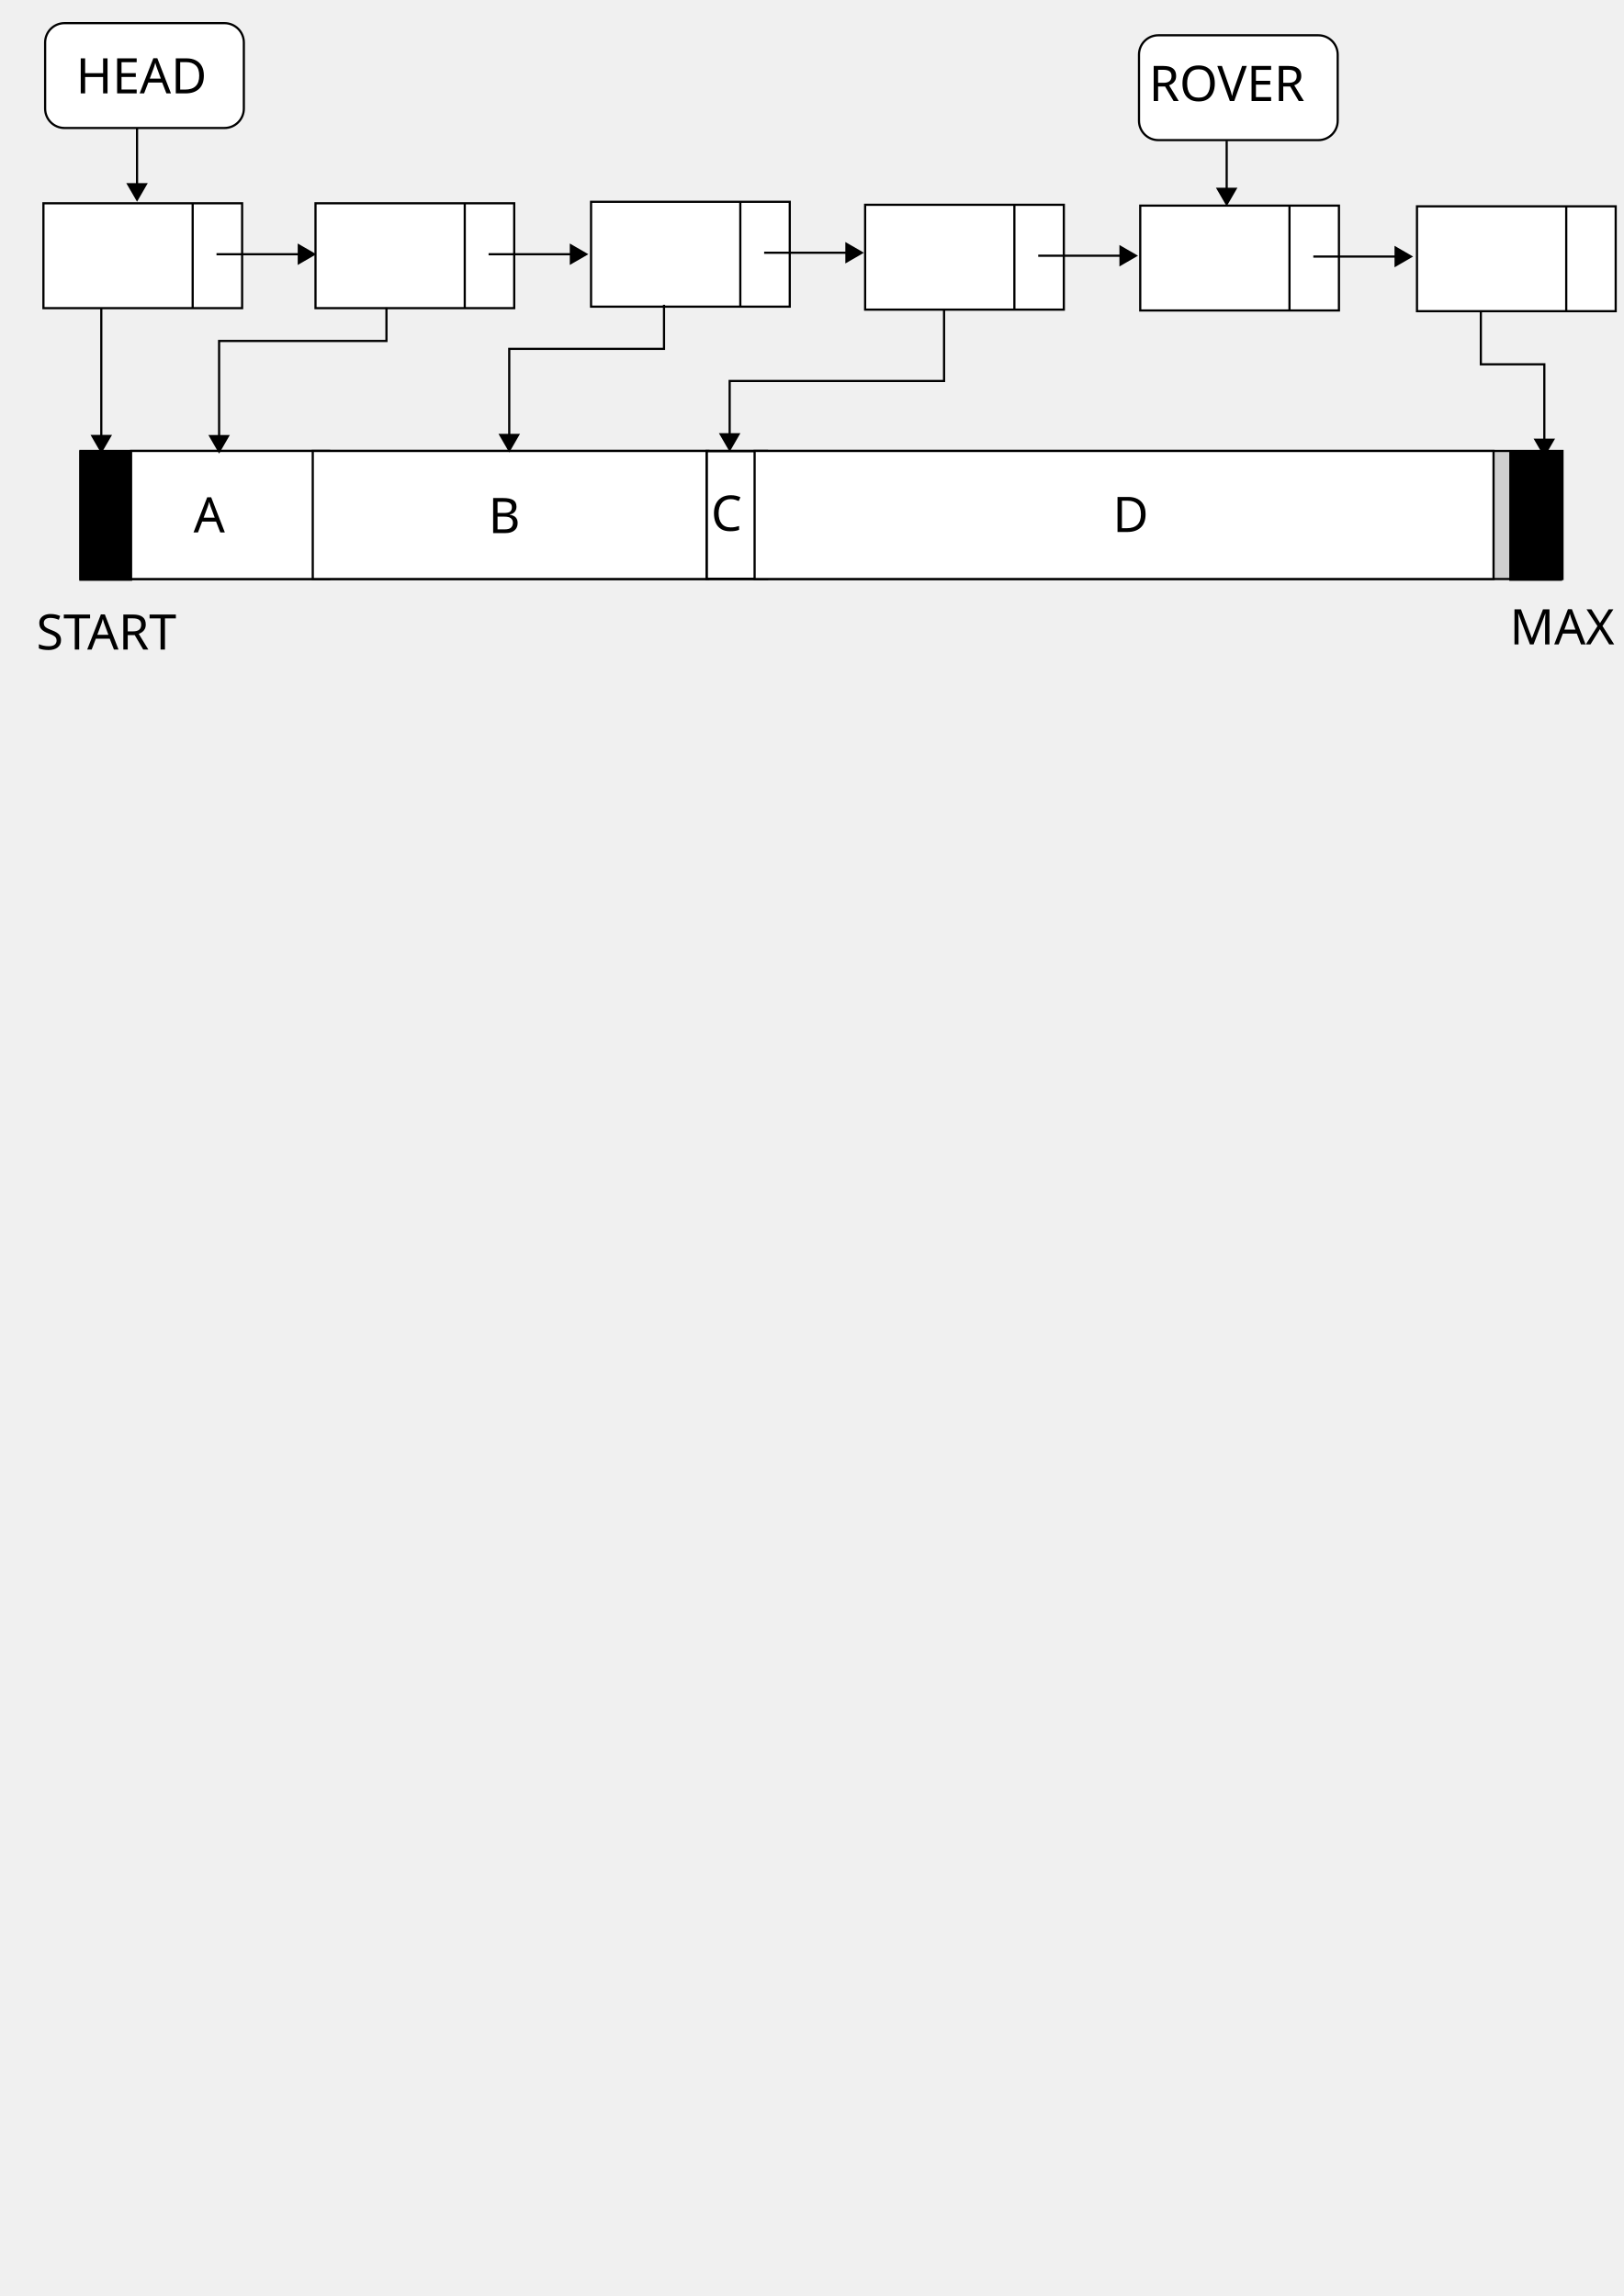
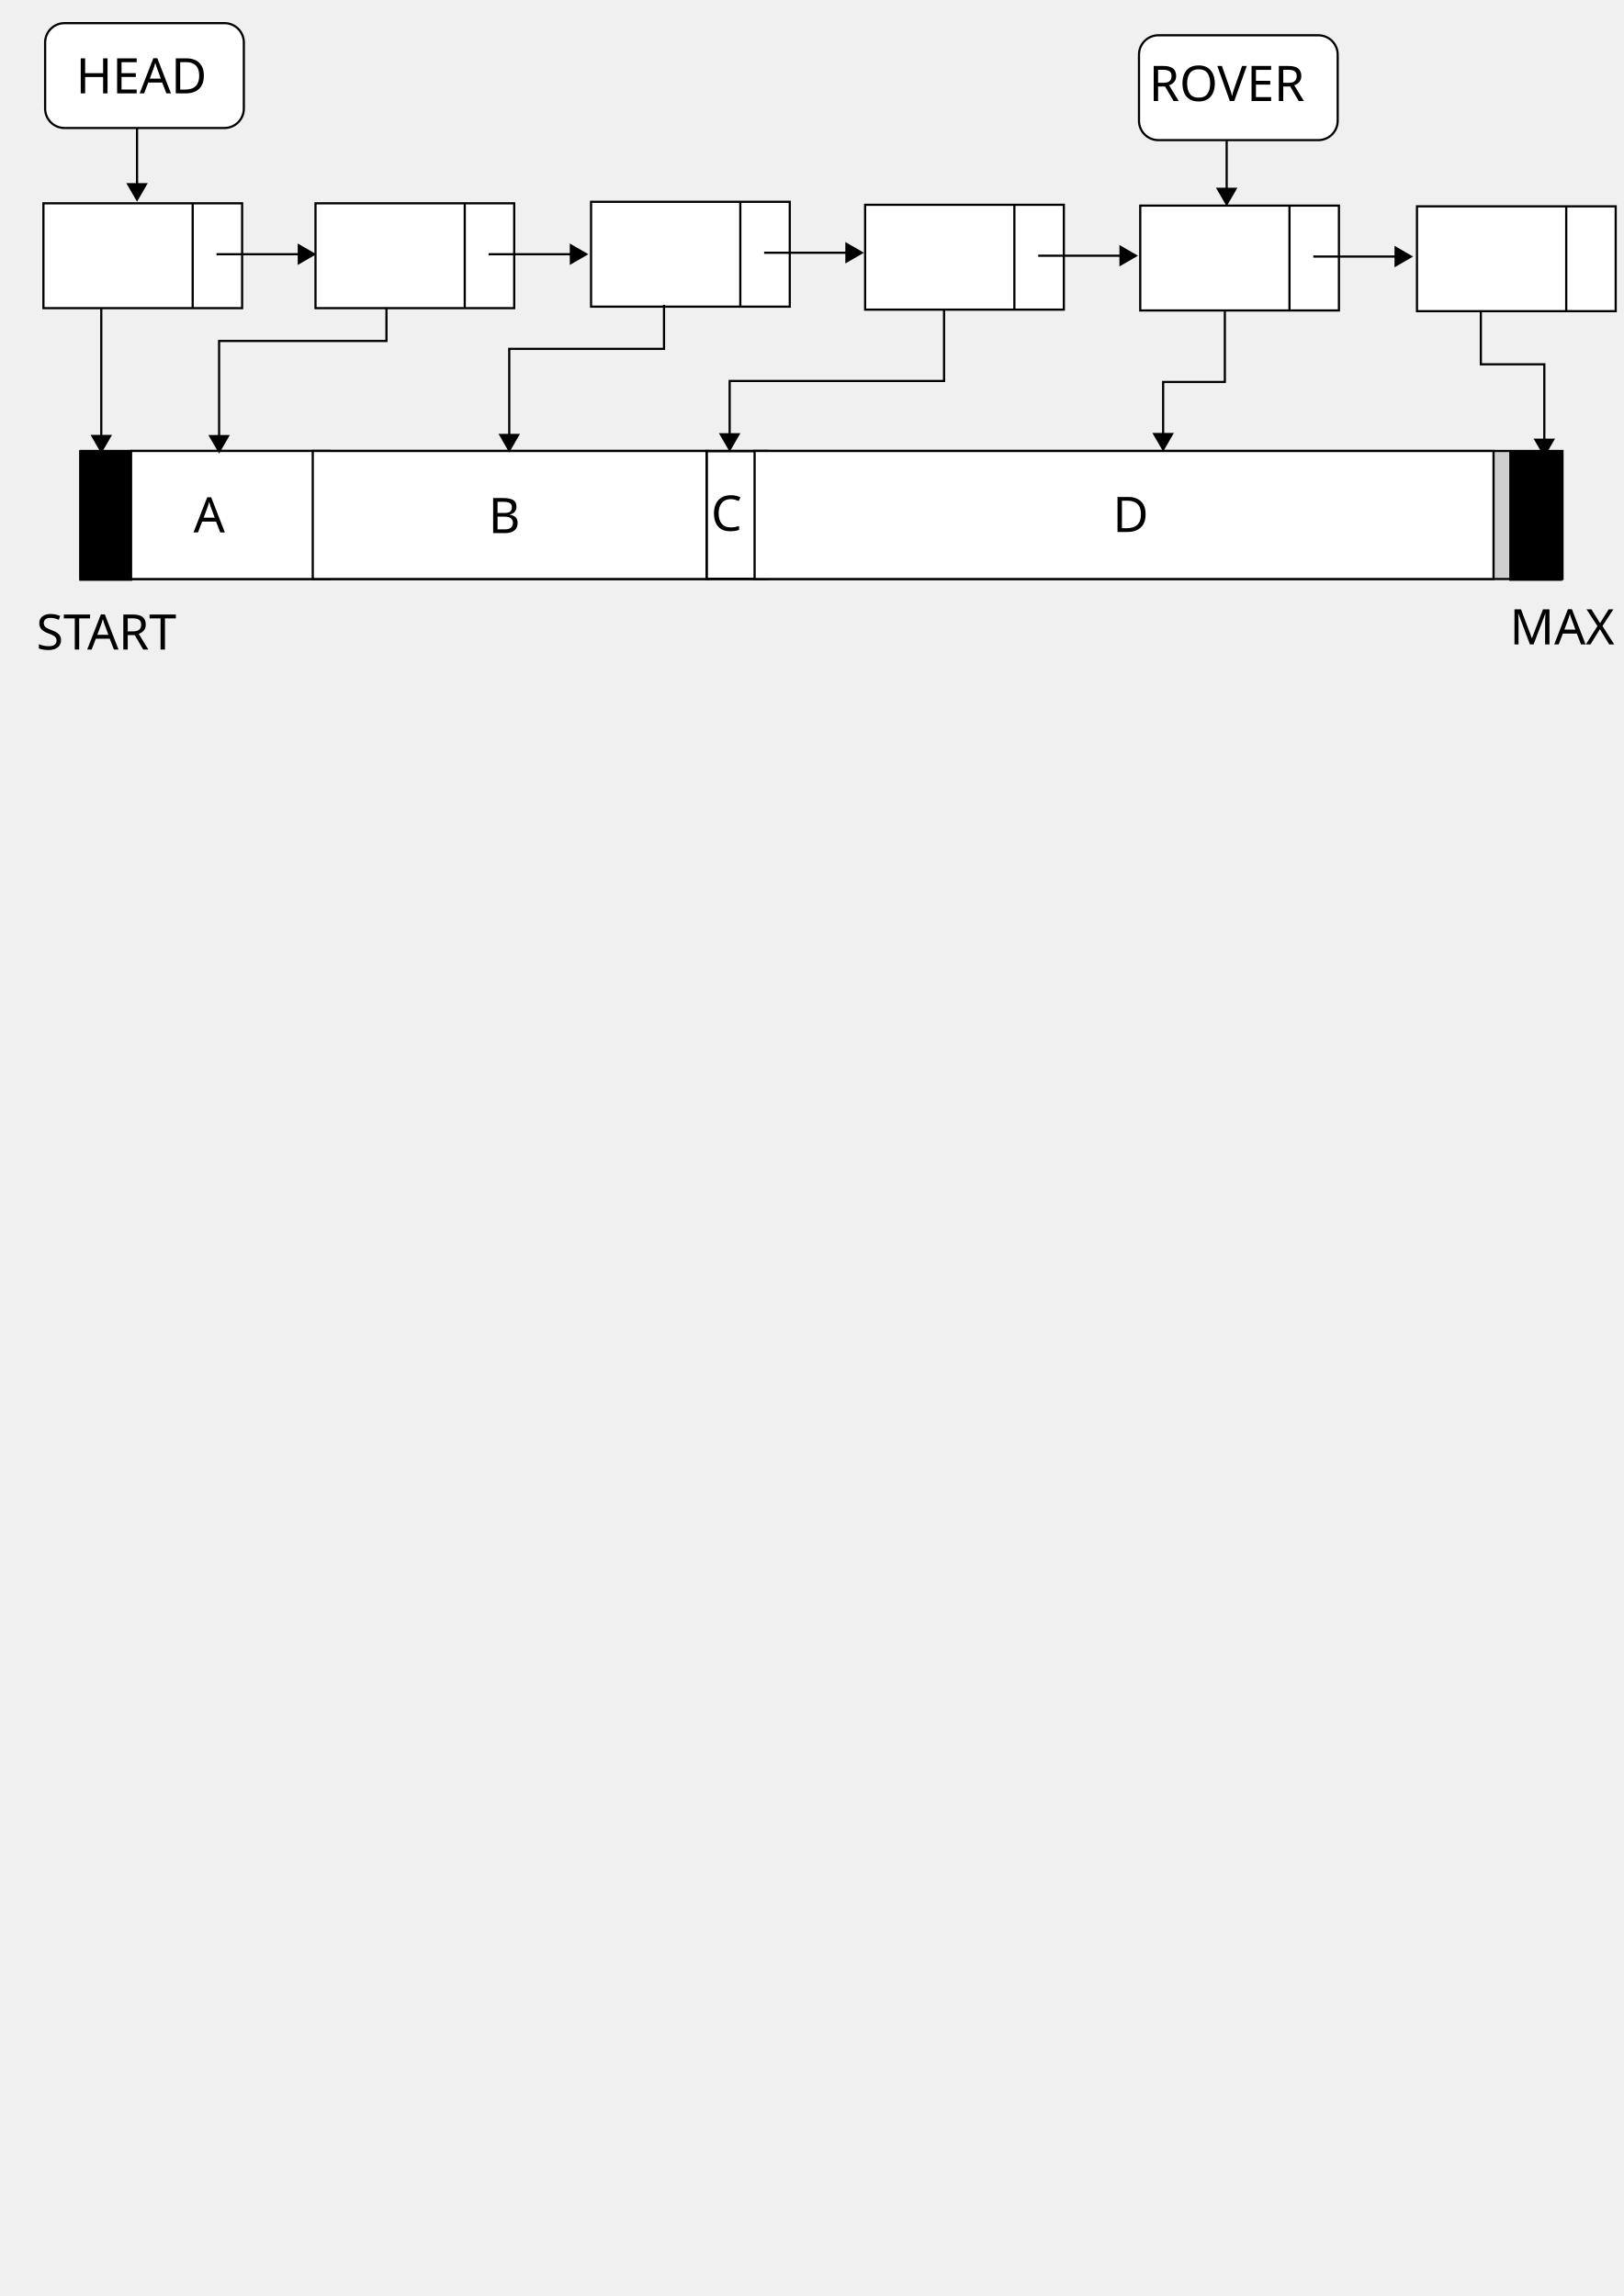
<svg xmlns="http://www.w3.org/2000/svg" width="210mm" height="297mm" viewBox="0 0 744.094 1052.362" id="svg5278" version="1.1">
  <defs id="defs5280">
    <marker style="overflow:visible" id="marker9085" refX="0.0" refY="0.0" orient="auto">
      <path transform="scale(0.8)" style="fill-rule:evenodd;stroke:#000000;stroke-width:1pt;stroke-opacity:1;fill:#000000;fill-opacity:1" d="M 5.77,0.0 L -2.88,5.0 L -2.88,-5.0 L 5.77,0.0 z " id="path9087" />
    </marker>
    <marker orient="auto" refY="0.0" refX="0.0" id="marker8562" style="overflow:visible">
      <path id="path8564" d="M 5.77,0.0 L -2.88,5.0 L -2.88,-5.0 L 5.77,0.0 z " style="fill-rule:evenodd;stroke:#000000;stroke-width:1pt;stroke-opacity:1;fill:#000000;fill-opacity:1" transform="scale(0.8)" />
    </marker>
    <marker style="overflow:visible" id="marker8472" refX="0.0" refY="0.0" orient="auto">
      <path transform="scale(0.8)" style="fill-rule:evenodd;stroke:#000000;stroke-width:1pt;stroke-opacity:1;fill:#000000;fill-opacity:1" d="M 5.77,0.0 L -2.88,5.0 L -2.88,-5.0 L 5.77,0.0 z " id="path8474" />
    </marker>
    <marker orient="auto" refY="0.0" refX="0.0" id="TriangleOutL" style="overflow:visible">
      <path id="path4323" d="M 5.77,0.0 L -2.88,5.0 L -2.88,-5.0 L 5.77,0.0 z " style="fill-rule:evenodd;stroke:#000000;stroke-width:1pt;stroke-opacity:1;fill:#000000;fill-opacity:1" transform="scale(0.8)" />
    </marker>
    <marker style="overflow:visible" id="marker6869" refX="0.0" refY="0.0" orient="auto">
      <path transform="scale(0.8)" style="fill-rule:evenodd;stroke:#000000;stroke-width:1pt;stroke-opacity:1;fill:#000000;fill-opacity:1" d="M 5.77,0.0 L -2.88,5.0 L -2.88,-5.0 L 5.77,0.0 z " id="path6871" />
    </marker>
    <marker orient="auto" refY="0.0" refX="0.0" id="marker6256" style="overflow:visible">
      <path id="path6258" d="M 5.77,0.0 L -2.88,5.0 L -2.88,-5.0 L 5.77,0.0 z " style="fill-rule:evenodd;stroke:#000000;stroke-width:1pt;stroke-opacity:1;fill:#000000;fill-opacity:1" transform="scale(0.8)" />
    </marker>
    <marker orient="auto" refY="0.0" refX="0.0" id="marker6012" style="overflow:visible">
      <path id="path6014" d="M 5.77,0.0 L -2.88,5.0 L -2.88,-5.0 L 5.77,0.0 z " style="fill-rule:evenodd;stroke:#000000;stroke-width:1pt;stroke-opacity:1;fill:#000000;fill-opacity:1" transform="scale(0.8)" />
    </marker>
    <marker orient="auto" refY="0" refX="0" id="TriangleOutL-7" style="overflow:visible">
      <path id="path4323-3" d="m 5.77,0 -8.65,5 0,-10 8.65,5 z" style="fill:#000000;fill-opacity:1;fill-rule:evenodd;stroke:#000000;stroke-width:1pt;stroke-opacity:1" transform="scale(0.8,0.8)" />
    </marker>
    <marker orient="auto" refY="0" refX="0" id="TriangleOutL-7-0" style="overflow:visible">
      <path id="path4323-3-0" d="m 5.77,0 -8.65,5 0,-10 8.65,5 z" style="fill:#000000;fill-opacity:1;fill-rule:evenodd;stroke:#000000;stroke-width:1pt;stroke-opacity:1" transform="scale(0.8,0.8)" />
    </marker>
    <marker orient="auto" refY="0" refX="0" id="TriangleOutL-7-2" style="overflow:visible">
      <path id="path4323-3-9" d="m 5.77,0 -8.65,5 0,-10 8.65,5 z" style="fill:#000000;fill-opacity:1;fill-rule:evenodd;stroke:#000000;stroke-width:1pt;stroke-opacity:1" transform="scale(0.8,0.8)" />
    </marker>
    <marker orient="auto" refY="0" refX="0" id="TriangleOutL-7-1" style="overflow:visible">
      <path id="path4323-3-1" d="m 5.77,0 -8.65,5 0,-10 8.65,5 z" style="fill:#000000;fill-opacity:1;fill-rule:evenodd;stroke:#000000;stroke-width:1pt;stroke-opacity:1" transform="scale(0.8,0.8)" />
    </marker>
    <marker orient="auto" refY="0" refX="0" id="TriangleOutL-7-1-1" style="overflow:visible">
      <path id="path4323-3-1-2" d="m 5.77,0 -8.65,5 0,-10 8.65,5 z" style="fill:#000000;fill-opacity:1;fill-rule:evenodd;stroke:#000000;stroke-width:1pt;stroke-opacity:1" transform="scale(0.8,0.8)" />
+     </marker>
+     <marker orient="auto" refY="0" refX="0" id="marker8562-6" style="overflow:visible">
+       <path id="path8564-2" d="m 5.77,0 -8.65,5 0,-10 8.65,5 z" style="fill:#000000;fill-opacity:1;fill-rule:evenodd;stroke:#000000;stroke-width:1pt;stroke-opacity:1" transform="scale(0.8,0.8)" />
    </marker>
  </defs>
  <g id="layer1">
    <rect style="fill:#ffffff;fill-opacity:1;stroke:#000000;stroke-width:1;stroke-miterlimit:4;stroke-dasharray:none;stroke-dashoffset:0;stroke-opacity:1" id="rect5826-5" width="91.06" height="48.056" x="20.682" y="10.609" ry="8.874" />
    <text xml:space="preserve" style="font-style:normal;font-weight:normal;font-size:40px;line-height:125%;font-family:Sans;letter-spacing:0px;word-spacing:0px;fill:#000000;fill-opacity:1;stroke:none;stroke-width:1px;stroke-linecap:butt;stroke-linejoin:miter;stroke-opacity:1" x="34.812" y="42.806" id="text5857">
      <tspan id="tspan5859" x="34.812" y="42.806" style="font-style:normal;font-variant:normal;font-weight:normal;font-stretch:normal;font-size:22.5px;line-height:125%;font-family:Sans;-inkscape-font-specification:'Sans, Normal';text-align:start;writing-mode:lr-tb;text-anchor:start">HEAD</tspan>
    </text>
    <rect style="fill:#cfcfcf;fill-opacity:1;stroke:#000000;stroke-width:1;stroke-miterlimit:4;stroke-dasharray:none;stroke-dashoffset:0;stroke-opacity:1" id="rect5882" width="679.181" height="58.703" x="36.86" y="206.692" ry="0" />
    <path style="fill:none;fill-rule:evenodd;stroke:#000000;stroke-width:1;stroke-linecap:butt;stroke-linejoin:miter;stroke-miterlimit:4;stroke-dasharray:none;stroke-opacity:1;marker-end:url(#marker6012)" d="m 62.799,58.506 0,28.268" id="path6010" />
    <rect style="fill:#000000;fill-opacity:1;stroke:#000000;stroke-width:1;stroke-miterlimit:4;stroke-dasharray:none;stroke-dashoffset:0;stroke-opacity:1" id="rect6202" width="23.208" height="58.703" x="692.15" y="207.009" />
    <text xml:space="preserve" style="font-style:normal;font-weight:normal;font-size:40px;line-height:125%;font-family:Sans;letter-spacing:0px;word-spacing:0px;fill:#000000;fill-opacity:1;stroke:none;stroke-width:1px;stroke-linecap:butt;stroke-linejoin:miter;stroke-opacity:1" x="16.669" y="297.723" id="text5857-3">
      <tspan id="tspan5859-1" x="16.669" y="297.723" style="font-style:normal;font-variant:normal;font-weight:normal;font-stretch:normal;font-size:22.5px;line-height:125%;font-family:Sans;-inkscape-font-specification:'Sans, Normal';text-align:start;writing-mode:lr-tb;text-anchor:start">START</tspan>
    </text>
    <text xml:space="preserve" style="font-style:normal;font-weight:normal;font-size:40px;line-height:125%;font-family:Sans;letter-spacing:0px;word-spacing:0px;fill:#000000;fill-opacity:1;stroke:none;stroke-width:1px;stroke-linecap:butt;stroke-linejoin:miter;stroke-opacity:1" x="691.855" y="295.354" id="text5857-28">
      <tspan id="tspan5859-5" x="691.855" y="295.354" style="font-style:normal;font-variant:normal;font-weight:normal;font-stretch:normal;font-size:22.5px;line-height:125%;font-family:Sans;-inkscape-font-specification:'Sans, Normal';text-align:start;writing-mode:lr-tb;text-anchor:start">MAX</tspan>
    </text>
    <path style="fill:none;fill-rule:evenodd;stroke:#000000;stroke-width:1;stroke-linecap:butt;stroke-linejoin:miter;stroke-miterlimit:4;stroke-dasharray:none;stroke-opacity:1;marker-end:url(#marker6256)" d="m 678.626,138.286 0,28.692 29.093,0 0,36.89" id="path6248" />
    <rect style="fill:#000000;fill-opacity:1;stroke:#000000;stroke-width:1;stroke-miterlimit:4;stroke-dasharray:none;stroke-dashoffset:0;stroke-opacity:1" id="rect6202-8" width="23.208" height="58.703" x="36.86" y="207.009" />
    <g id="g7675">
      <g transform="translate(-16.8233,-0.6825894)" id="g6440-9">
        <rect style="fill:#ffffff;fill-opacity:1;stroke:#000000;stroke-width:1;stroke-miterlimit:4;stroke-dasharray:none;stroke-dashoffset:0;stroke-opacity:1" id="rect5826-51" width="91.06" height="48.056" x="36.723" y="93.863" />
        <path style="fill:#ffffff;fill-opacity:1;fill-rule:evenodd;stroke:#000000;stroke-width:1px;stroke-linecap:butt;stroke-linejoin:miter;stroke-opacity:1" d="m 105.119,94 0,47.782" id="path5828-5" />
      </g>
      <path id="path5884-2" d="m 99.218,116.526 40.05,0" style="fill:none;fill-rule:evenodd;stroke:#000000;stroke-width:1;stroke-linecap:butt;stroke-linejoin:miter;stroke-opacity:1;marker-end:url(#TriangleOutL-7);stroke-miterlimit:4;stroke-dasharray:none" />
    </g>
    <path style="fill:none;fill-rule:evenodd;stroke:#000000;stroke-width:1;stroke-linecap:butt;stroke-linejoin:miter;stroke-opacity:1;marker-end:url(#marker6869);stroke-miterlimit:4;stroke-dasharray:none" d="m 46.416,141.099 0,61.077" id="path6861" />
    <text xml:space="preserve" style="font-style:normal;font-weight:normal;font-size:40px;line-height:125%;font-family:Sans;letter-spacing:0px;word-spacing:0px;fill:#000000;fill-opacity:1;stroke:none;stroke-width:1px;stroke-linecap:butt;stroke-linejoin:miter;stroke-opacity:1" x="655.7" y="124.705" id="text5857-3-2">
      <tspan id="tspan5859-1-4" x="655.7" y="124.705" style="font-style:normal;font-variant:normal;font-weight:normal;font-stretch:normal;font-size:22.5px;line-height:125%;font-family:Sans;-inkscape-font-specification:'Sans, Normal';text-align:start;writing-mode:lr-tb;text-anchor:start">NULL</tspan>
    </text>
    <g transform="translate(124.685,-9.6586746e-8)" id="g7675-8">
      <g transform="translate(-16.8233,-0.6825894)" id="g6440-9-0">
        <rect style="fill:#ffffff;fill-opacity:1;stroke:#000000;stroke-width:1;stroke-miterlimit:4;stroke-dasharray:none;stroke-dashoffset:0;stroke-opacity:1" id="rect5826-51-4" width="91.06" height="48.056" x="36.723" y="93.863" />
        <path style="fill:#ffffff;fill-opacity:1;fill-rule:evenodd;stroke:#000000;stroke-width:1px;stroke-linecap:butt;stroke-linejoin:miter;stroke-opacity:1" d="m 105.119,94 0,47.782" id="path5828-5-7" />
      </g>
      <path id="path5884-2-9" d="m 99.218,116.526 40.05,0" style="fill:none;fill-rule:evenodd;stroke:#000000;stroke-width:1;stroke-linecap:butt;stroke-linejoin:miter;stroke-miterlimit:4;stroke-dasharray:none;stroke-opacity:1;marker-end:url(#TriangleOutL-7-0)" />
    </g>
    <g transform="translate(250.9649,-0.6825939)" id="g7675-3">
      <g transform="translate(-16.8233,-0.6825894)" id="g6440-9-6">
        <rect style="fill:#ffffff;fill-opacity:1;stroke:#000000;stroke-width:1;stroke-miterlimit:4;stroke-dasharray:none;stroke-dashoffset:0;stroke-opacity:1" id="rect5826-51-46" width="91.06" height="48.056" x="36.723" y="93.863" />
        <path style="fill:#ffffff;fill-opacity:1;fill-rule:evenodd;stroke:#000000;stroke-width:1px;stroke-linecap:butt;stroke-linejoin:miter;stroke-opacity:1" d="m 105.119,94 0,47.782" id="path5828-5-4" />
      </g>
      <path id="path5884-2-93" d="m 99.218,116.526 40.05,0" style="fill:none;fill-rule:evenodd;stroke:#000000;stroke-width:1;stroke-linecap:butt;stroke-linejoin:miter;stroke-miterlimit:4;stroke-dasharray:none;stroke-opacity:1;marker-end:url(#TriangleOutL-7-2)" />
    </g>
    <g transform="translate(376.5622,0.6825938)" id="g7675-4">
      <g transform="translate(-16.8233,-0.6825894)" id="g6440-9-7">
        <rect style="fill:#ffffff;fill-opacity:1;stroke:#000000;stroke-width:1;stroke-miterlimit:4;stroke-dasharray:none;stroke-dashoffset:0;stroke-opacity:1" id="rect5826-51-8" width="91.06" height="48.056" x="36.723" y="93.863" />
        <path style="fill:#ffffff;fill-opacity:1;fill-rule:evenodd;stroke:#000000;stroke-width:1px;stroke-linecap:butt;stroke-linejoin:miter;stroke-opacity:1" d="m 105.119,94 0,47.782" id="path5828-5-8" />
      </g>
      <path id="path5884-2-8" d="m 99.218,116.526 40.05,0" style="fill:none;fill-rule:evenodd;stroke:#000000;stroke-width:1;stroke-linecap:butt;stroke-linejoin:miter;stroke-miterlimit:4;stroke-dasharray:none;stroke-opacity:1;marker-end:url(#TriangleOutL-7-1)" />
    </g>
    <g id="g6440-9-5" transform="translate(612.6399,0.7071112)">
      <rect y="93.863" x="36.723" height="48.056" width="91.06" id="rect5826-51-3" style="fill:#ffffff;fill-opacity:1;stroke:#000000;stroke-width:1;stroke-miterlimit:4;stroke-dasharray:none;stroke-dashoffset:0;stroke-opacity:1" />
      <path id="path5828-5-45" d="m 105.119,94 0,47.782" style="fill:#ffffff;fill-opacity:1;fill-rule:evenodd;stroke:#000000;stroke-width:1px;stroke-linecap:butt;stroke-linejoin:miter;stroke-opacity:1" />
    </g>
    <rect style="fill:#ffffff;fill-opacity:1;stroke:#000000;stroke-width:0.994;stroke-miterlimit:4;stroke-dasharray:none;stroke-dashoffset:0;stroke-opacity:1" id="rect8294" width="90.785" height="58.714" x="60.068" y="206.689" />
    <rect style="fill:#ffffff;fill-opacity:1;stroke:#000000;stroke-width:1.005;stroke-miterlimit:4;stroke-dasharray:none;stroke-dashoffset:0;stroke-opacity:1" id="rect8294-0" width="181.314" height="58.694" x="143.328" y="206.695" />
    <text xml:space="preserve" style="font-style:normal;font-weight:normal;font-size:40px;line-height:125%;font-family:Sans;letter-spacing:0px;word-spacing:0px;fill:#000000;fill-opacity:1;stroke:none;stroke-width:1px;stroke-linecap:butt;stroke-linejoin:miter;stroke-opacity:1" x="88.685" y="244.042" id="text5857-3-8">
      <tspan id="tspan5859-1-9" x="88.685" y="244.042" style="font-style:normal;font-variant:normal;font-weight:normal;font-stretch:normal;font-size:22.5px;line-height:125%;font-family:Sans;-inkscape-font-specification:'Sans, Normal';text-align:start;writing-mode:lr-tb;text-anchor:start">A</tspan>
    </text>
    <text xml:space="preserve" style="font-style:normal;font-weight:normal;font-size:40px;line-height:125%;font-family:Sans;letter-spacing:0px;word-spacing:0px;fill:#000000;fill-opacity:1;stroke:none;stroke-width:1px;stroke-linecap:butt;stroke-linejoin:miter;stroke-opacity:1" x="223.81" y="244.338" id="text5857-3-8-87">
      <tspan id="tspan5859-1-9-2" x="223.81" y="244.338" style="font-style:normal;font-variant:normal;font-weight:normal;font-stretch:normal;font-size:22.5px;line-height:125%;font-family:Sans;-inkscape-font-specification:'Sans, Normal';text-align:start;writing-mode:lr-tb;text-anchor:start">B</tspan>
    </text>
    <path style="fill:none;fill-rule:evenodd;stroke:#000000;stroke-width:1;stroke-linecap:butt;stroke-linejoin:miter;stroke-opacity:1;marker-end:url(#TriangleOutL);stroke-miterlimit:4;stroke-dasharray:none" d="m 177.103,140.962 0,15.313 -76.695,0 0,45.94" id="path8450" />
    <path style="fill:none;fill-rule:evenodd;stroke:#000000;stroke-width:1;stroke-linecap:butt;stroke-linejoin:miter;stroke-opacity:1;marker-end:url(#marker8472);stroke-miterlimit:4;stroke-dasharray:none" d="m 304.295,139.699 0,20.199 -70.923,0 0,41.806" id="path8464" />
    <path style="fill:none;fill-rule:evenodd;stroke:#000000;stroke-width:1;stroke-linecap:butt;stroke-linejoin:miter;stroke-opacity:1;marker-end:url(#marker8562);stroke-miterlimit:4;stroke-dasharray:none" d="m 432.632,141.489 0,33.127 -98.253,0 0,26.774" id="path8554" />
    <rect style="fill:#ffffff;fill-opacity:1;stroke:#000000;stroke-width:1.13;stroke-miterlimit:4;stroke-dasharray:none;stroke-dashoffset:0;stroke-opacity:1" id="rect8294-0-3-0" width="27.579" height="58.575" x="323.864" y="206.757" />
    <g id="g9904" transform="translate(124.4508,0)">
      <rect ry="8.874" y="16.17" x="397.515" height="48.056" width="91.06" id="rect5826-5-0" style="fill:#ffffff;fill-opacity:1;stroke:#000000;stroke-width:1;stroke-miterlimit:4;stroke-dasharray:none;stroke-dashoffset:0;stroke-opacity:1" />
      <text id="text5857-2" y="46.294" x="402.065" style="font-style:normal;font-weight:normal;font-size:40px;line-height:125%;font-family:Sans;letter-spacing:0px;word-spacing:0px;fill:#000000;fill-opacity:1;stroke:none;stroke-width:1px;stroke-linecap:butt;stroke-linejoin:miter;stroke-opacity:1" xml:space="preserve">
        <tspan style="font-style:normal;font-variant:normal;font-weight:normal;font-stretch:normal;font-size:22.5px;line-height:125%;font-family:Sans;-inkscape-font-specification:'Sans, Normal';text-align:start;writing-mode:lr-tb;text-anchor:start" y="46.294" x="402.065" id="tspan5859-8">ROVER</tspan>
      </text>
      <path id="path9077" d="m 437.699,64.534 0,24.346" style="fill:none;fill-rule:evenodd;stroke:#000000;stroke-width:1;stroke-linecap:butt;stroke-linejoin:miter;stroke-miterlimit:4;stroke-dasharray:none;stroke-opacity:1;marker-end:url(#marker9085)" />
    </g>
    <g transform="translate(502.6364,1.065525)" id="g7675-4-7">
      <g transform="translate(-16.8233,-0.6825894)" id="g6440-9-7-2">
        <rect style="fill:#ffffff;fill-opacity:1;stroke:#000000;stroke-width:1;stroke-miterlimit:4;stroke-dasharray:none;stroke-dashoffset:0;stroke-opacity:1" id="rect5826-51-8-7" width="91.06" height="48.056" x="36.723" y="93.863" />
        <path style="fill:#ffffff;fill-opacity:1;fill-rule:evenodd;stroke:#000000;stroke-width:1px;stroke-linecap:butt;stroke-linejoin:miter;stroke-opacity:1" d="m 105.119,94 0,47.782" id="path5828-5-8-7" />
      </g>
      <path id="path5884-2-8-5" d="m 99.218,116.526 40.05,0" style="fill:none;fill-rule:evenodd;stroke:#000000;stroke-width:1;stroke-linecap:butt;stroke-linejoin:miter;stroke-miterlimit:4;stroke-dasharray:none;stroke-opacity:1;marker-end:url(#TriangleOutL-7-1-1)" />
    </g>
    <rect style="fill:#ffffff;fill-opacity:1;stroke:#000000;stroke-width:1.003;stroke-miterlimit:4;stroke-dasharray:none;stroke-dashoffset:0;stroke-opacity:1" id="rect8294-0-9" width="338.635" height="58.698" x="345.81" y="206.693" />
    <text xml:space="preserve" style="font-style:normal;font-weight:normal;font-size:40px;line-height:125%;font-family:Sans;letter-spacing:0px;word-spacing:0px;fill:#000000;fill-opacity:1;stroke:none;stroke-width:1px;stroke-linecap:butt;stroke-linejoin:miter;stroke-opacity:1" x="325.81" y="243.282" id="text5857-3-8-3">
      <tspan id="tspan5859-1-9-0" x="325.81" y="243.282" style="font-style:normal;font-variant:normal;font-weight:normal;font-stretch:normal;font-size:22.5px;line-height:125%;font-family:Sans;-inkscape-font-specification:'Sans, Normal';text-align:start;writing-mode:lr-tb;text-anchor:start">C</tspan>
    </text>
    <text xml:space="preserve" style="font-style:normal;font-weight:normal;font-size:40px;line-height:125%;font-family:Sans;letter-spacing:0px;word-spacing:0px;fill:#000000;fill-opacity:1;stroke:none;stroke-width:1px;stroke-linecap:butt;stroke-linejoin:miter;stroke-opacity:1" x="509.943" y="243.833" id="text5857-3-8-87-2">
      <tspan id="tspan5859-1-9-2-5" x="509.943" y="243.833" style="font-style:normal;font-variant:normal;font-weight:normal;font-stretch:normal;font-size:22.5px;line-height:125%;font-family:Sans;-inkscape-font-specification:'Sans, Normal';text-align:start;writing-mode:lr-tb;text-anchor:start">D</tspan>
    </text>
+     <path style="fill:none;fill-rule:evenodd;stroke:#000000;stroke-width:1;stroke-linecap:butt;stroke-linejoin:miter;stroke-miterlimit:4;stroke-dasharray:none;stroke-opacity:1;marker-end:url(#marker8562-6)" d="m 561.308,142.657 0,32.42 -28.273,0 0,26.202" id="path8554-1" />
  </g>
</svg>
